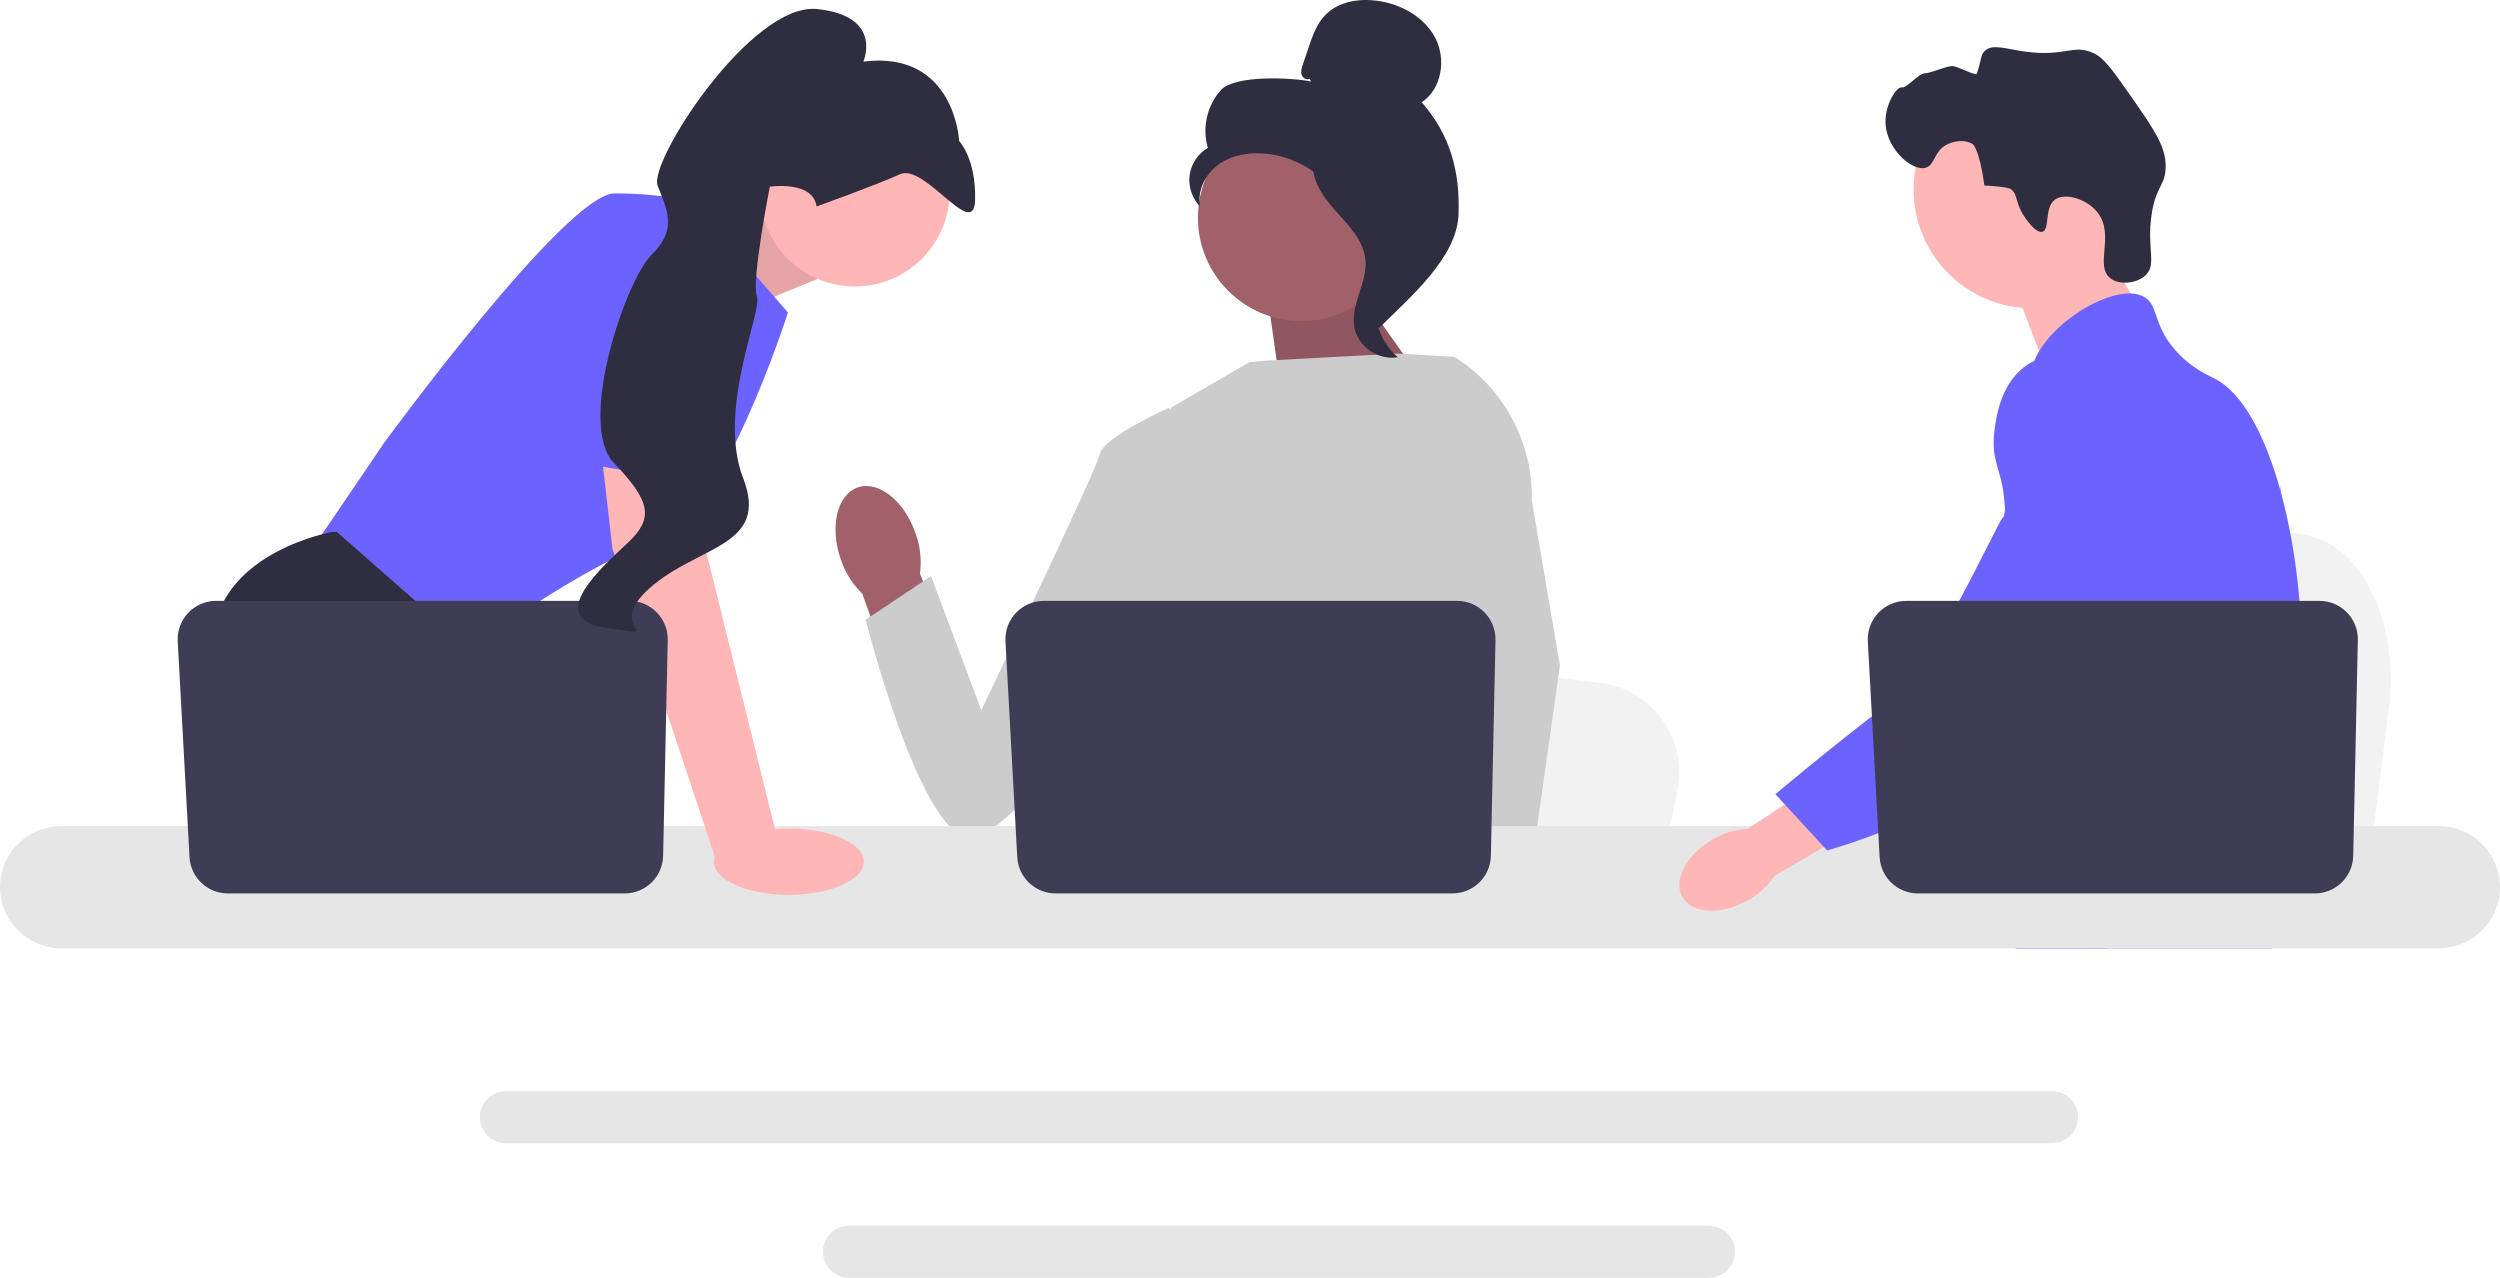
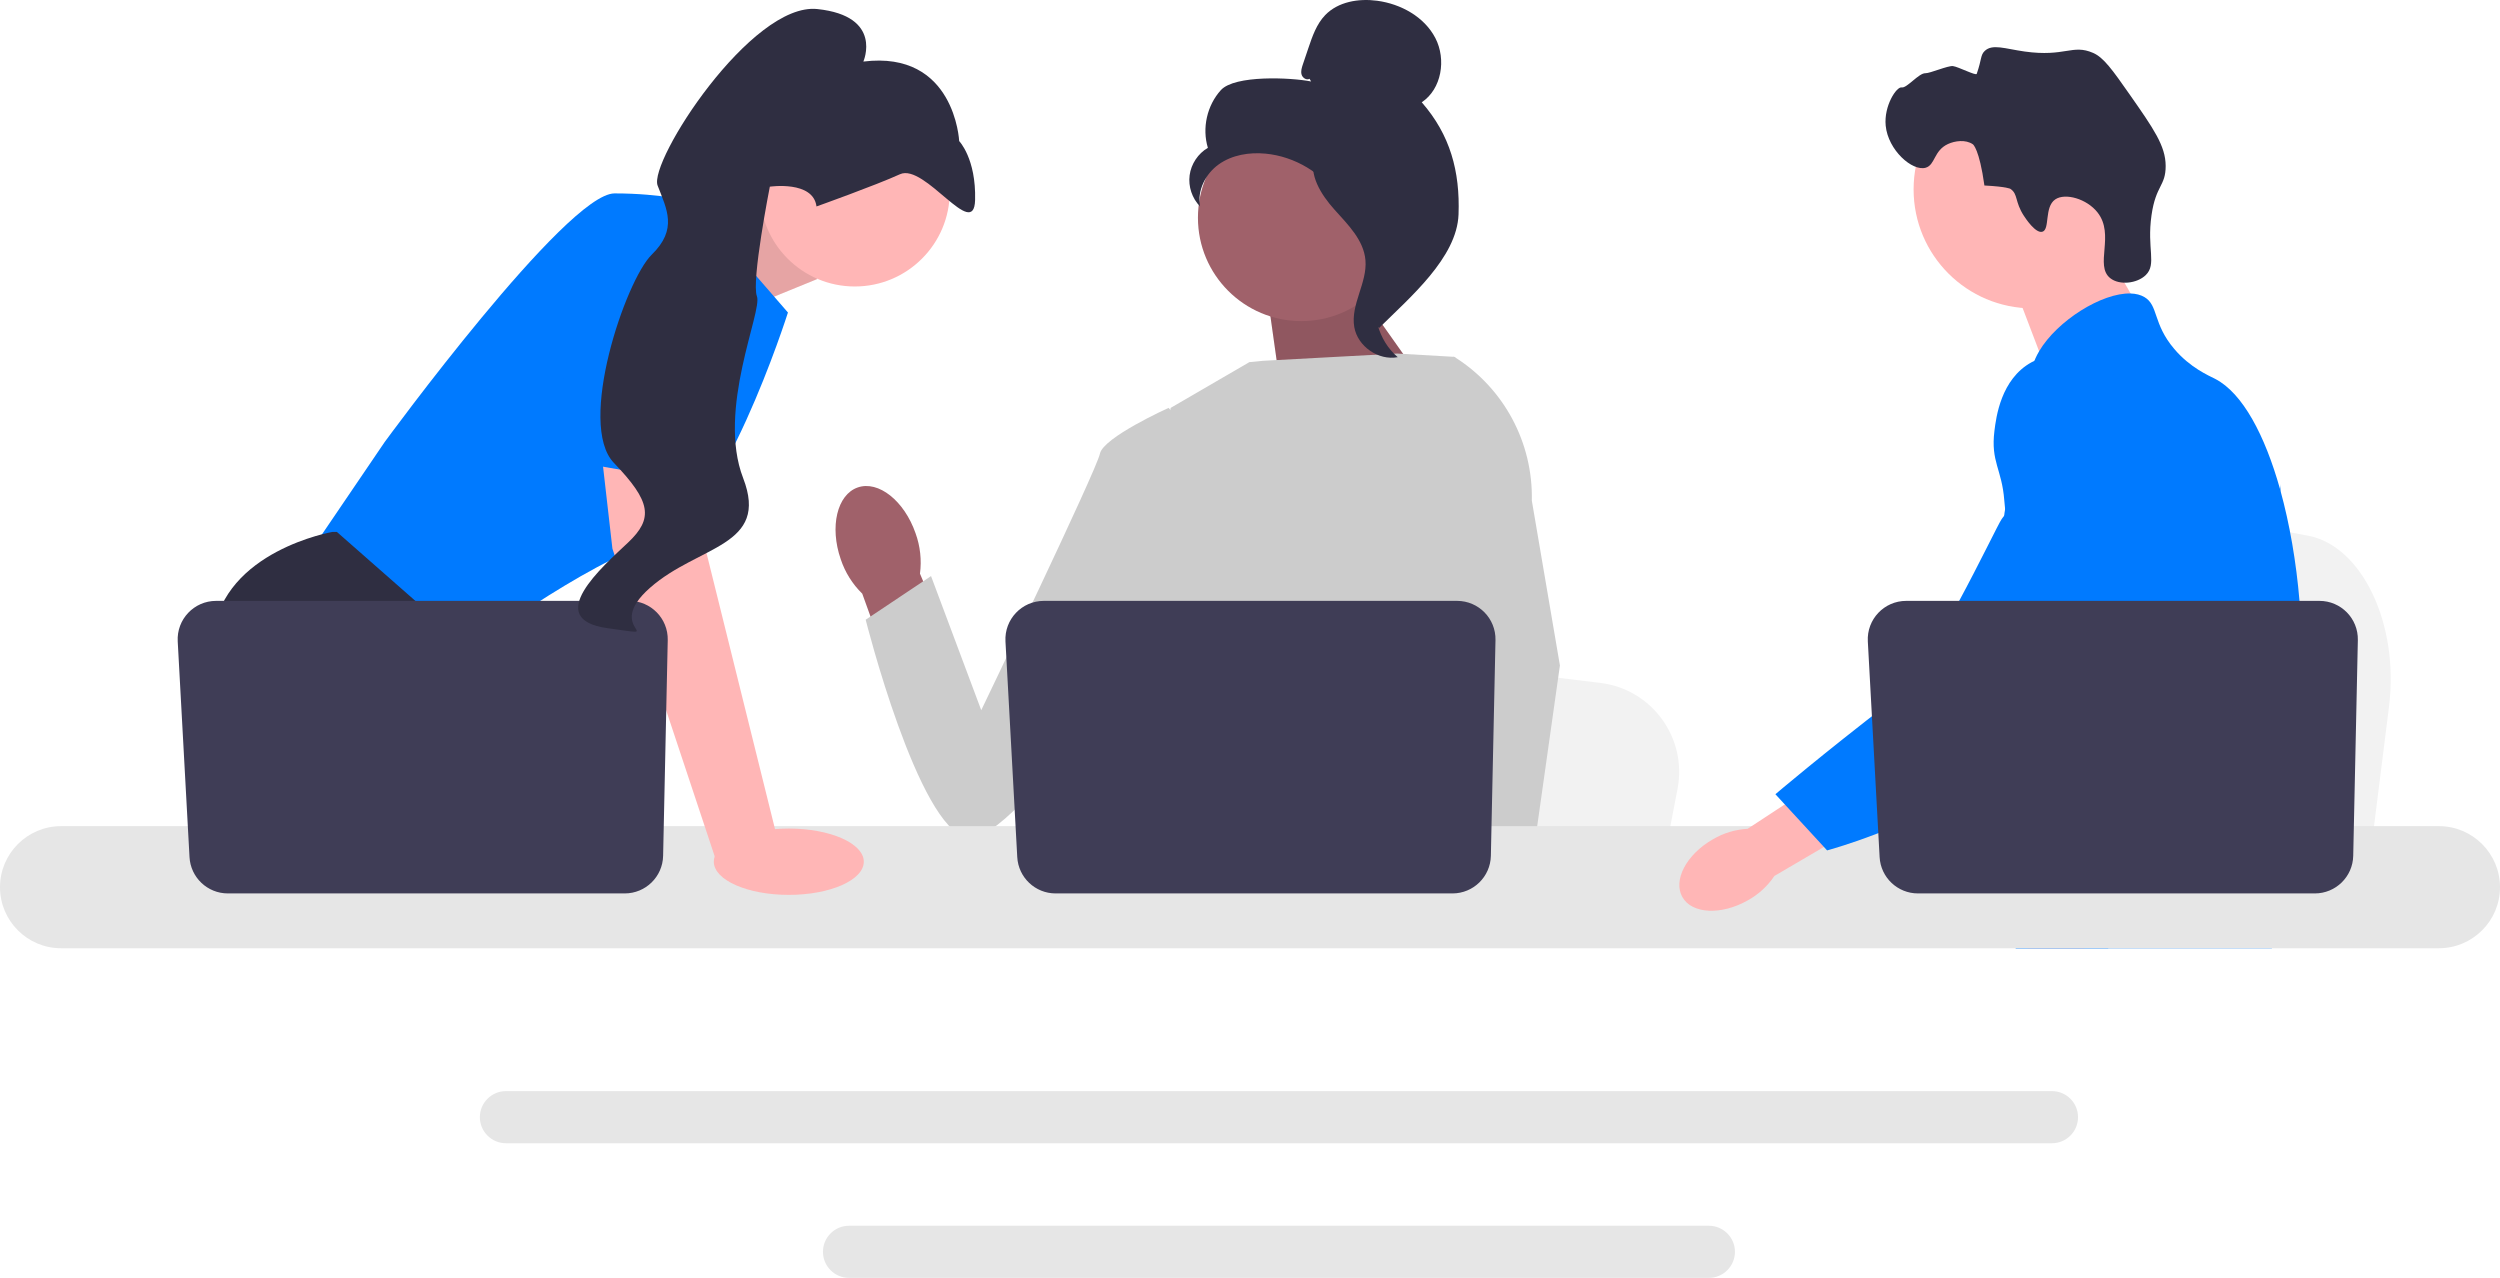
<svg xmlns="http://www.w3.org/2000/svg" width="866.81" height="443.068" viewBox="0 0 866.81 443.068" role="img" artist="Katerina Limpitsouni" source="https://undraw.co/">
  <path d="M828.335,244.952l-2.715,21.622-6.739,53.704h-135.383c1.057-12.037,2.502-29.362,4.046-48.065,.152-1.868,.312-3.748,.464-5.639,3.872-47.014,8.108-100.216,8.108-100.216l17.799,3.316,34.532,6.421,14.071,2.615,37.681,7.017c18.787,3.491,31.71,30.693,28.135,59.226Z" fill="#f2f2f2" />
  <polygon points="725.93 79.358 742.579 108.492 710.58 131.169 696.93 95.358 725.93 79.358" fill="#ffb6b6" />
  <circle cx="704.735" cy="65.675" r="41.244" fill="#ffb6b6" />
  <path d="M701.774,74.896c-3.275-4.984-1.99-7.591-4.731-9.423-0-0-1.103-.737-8.999-1.157h0c-1.768-12.724-3.975-14.267-3.975-14.267-2.543-1.778-6.318-1.201-8.666-.113-4.966,2.3-4.391,7.269-7.735,8.22-4.619,1.314-13.024-6.092-13.852-14.569-.675-6.915,3.78-13.631,5.547-13.276,1.752,.352,5.947-5.003,8.212-4.92,1.547,.056,7.867-2.691,9.567-2.476,1.857,.235,7.978,3.429,8.234,2.699,1.773-5.072,1.252-6.479,2.756-7.93,2.665-2.571,7.026-.781,13.866,.181,14.074,1.978,16.531-2.663,23.743,.483,3.644,1.589,6.692,5.874,12.641,14.38,8.319,11.895,12.479,17.842,12.506,24.779,.027,7.074-3.398,6.625-4.903,17.098-1.675,11.658,1.884,16.989-2.004,20.777-3.005,2.927-9.113,3.622-12.322,1.053-5.494-4.399,1.696-15.012-4.384-22.767-3.732-4.76-11.238-6.878-14.676-4.525-3.888,2.66-1.746,10.469-4.48,11.21-2.341,.634-5.772-4.588-6.343-5.457Z" fill="#2f2e41" />
-   <path d="M797.85,237.338c-1.15,19.67-5.72,25.88-7.32,49.11-.35,5.1-.56,11.02-.56,18.08,0,1.8,.01,3.54,.01,5.24,0,3.62-.069,7.04-.49,10.51-.319,2.77-.869,5.56-1.779,8.5h-88.83c-.01-.02-.01-.04-.021-.06-.52-2.26-.85-4.42-1.1-6.49-.08-.66-.15-1.31-.21-1.95-.08-.75-.15-1.49-.22-2.22-.271-2.91-.54-5.66-1.181-8.29-.859-3.63-2.42-7.05-5.62-10.35-1.31-1.35-2.619-2.4-3.899-3.32-.25-.17-.49-.34-.74-.51-3.54-2.43-6.89-4.18-9.79-9.14-.05-.07-.09-.15-.13-.22-.5-.87-1.8-3.15-2.74-6.19-.99-3.16-1.59-7.13-.51-11.19,2.57-9.62,12.09-10.58,19.87-20.3,.84-1.05,1.67-2.21,2.46-3.5,3.52-5.72,4.47-10.76,5.59-16.75,.18-.97,.34-1.93,.47-2.86,.101-.7,.19-1.39,.261-2.07,.619-5.71,.319-10.63-.41-15.03-2.38-14.41-9.4-23.33-4.44-36.26,1.561-4.06,3.771-7.11,6-9.72,4.72-5.53,9.57-9.12,8.73-16.26-.851-7.2-6.311-8.19-6.92-14.48-.311-3.18,.729-6.53,2.68-9.82v-.01c6.24-10.59,21.82-20.34,31.72-20.03,1.83,.05,3.45,.46,4.8,1.25,4.891,2.88,2.851,9.17,10.341,17.99,5.569,6.55,11.869,9.17,14.26,10.41,9.47,4.94,17.17,19.51,22.399,38.14,.04,.14,.08,.28,.12,.43,3.23,11.67,5.511,24.92,6.641,38.36,.479,5.69,.76,11.41,.819,17.07,.051,4.52-.05,8.44-.26,11.93Z" fill="#6c63ff" />
+   <path d="M797.85,237.338c-1.15,19.67-5.72,25.88-7.32,49.11-.35,5.1-.56,11.02-.56,18.08,0,1.8,.01,3.54,.01,5.24,0,3.62-.069,7.04-.49,10.51-.319,2.77-.869,5.56-1.779,8.5h-88.83c-.01-.02-.01-.04-.021-.06-.52-2.26-.85-4.42-1.1-6.49-.08-.66-.15-1.31-.21-1.95-.08-.75-.15-1.49-.22-2.22-.271-2.91-.54-5.66-1.181-8.29-.859-3.63-2.42-7.05-5.62-10.35-1.31-1.35-2.619-2.4-3.899-3.32-.25-.17-.49-.34-.74-.51-3.54-2.43-6.89-4.18-9.79-9.14-.05-.07-.09-.15-.13-.22-.5-.87-1.8-3.15-2.74-6.19-.99-3.16-1.59-7.13-.51-11.19,2.57-9.62,12.09-10.58,19.87-20.3,.84-1.05,1.67-2.21,2.46-3.5,3.52-5.72,4.47-10.76,5.59-16.75,.18-.97,.34-1.93,.47-2.86,.101-.7,.19-1.39,.261-2.07,.619-5.71,.319-10.63-.41-15.03-2.38-14.41-9.4-23.33-4.44-36.26,1.561-4.06,3.771-7.11,6-9.72,4.72-5.53,9.57-9.12,8.73-16.26-.851-7.2-6.311-8.19-6.92-14.48-.311-3.18,.729-6.53,2.68-9.82v-.01c6.24-10.59,21.82-20.34,31.72-20.03,1.83,.05,3.45,.46,4.8,1.25,4.891,2.88,2.851,9.17,10.341,17.99,5.569,6.55,11.869,9.17,14.26,10.41,9.47,4.94,17.17,19.51,22.399,38.14,.04,.14,.08,.28,.12,.43,3.23,11.67,5.511,24.92,6.641,38.36,.479,5.69,.76,11.41,.819,17.07,.051,4.52-.05,8.44-.26,11.93Z" fill="#007AFF" />
  <g>
    <polygon points="731.331 304.728 729.52 309.768 728.38 312.927 725.74 320.278 722.68 328.778 703.01 328.778 706.31 320.278 707.84 316.318 710.38 309.768 714.64 298.768 731.331 304.728" fill="#ffb6b6" />
-     <path d="M790.84,167.827c-.05,.65-.12,1.37-.19,2.15-.779,7.94-2.62,22.15-5.31,38.36-1.42,8.55-3.08,17.66-4.95,26.71-4.02,19.53-9.02,38.76-14.67,51.4-1.01,2.28-2.05,4.34-3.11,6.16-.81,1.39-1.66,2.76-2.55,4.11-2.88,4.43-6.11,8.63-9.46,12.55-.13,.17-.28,.33-.43,.5-.54,.64-1.101,1.27-1.66,1.9-2.74,3.09-5.54,5.97-8.25,8.61-3.3,3.22-6.48,6.07-9.33,8.5h-31.94l-.13-.06-4.6-2.04s1.31-1.54,3.5-4.45c.45-.59,.93-1.24,1.45-1.95,.64-.87,1.33-1.83,2.069-2.87,1.54-2.18,3.29-4.74,5.17-7.64,3.641-5.61,7.79-12.51,11.98-20.5,.48-.93,.97-1.87,1.46-2.82,.01-.03,.03-.06,.04-.09,.83-1.62,1.65-3.29,2.47-4.99,6.95-14.46,8.94-26.46,9.511-30.35,.8-5.5,1.909-13.19,1.609-21.65-.2-5.58-1.01-11.48-2.939-17.34v-.01c-.4-1.23-.851-2.46-1.36-3.68-.91-2.19-1.99-4.35-3.271-6.48-5.649-9.38-10.239-9.77-13.89-19.99-1.08-3.03-3.53-9.87-2.78-17.09v-.01c.091-.89,.24-1.79,.44-2.69v-.01c.05-.25,.12-.51,.19-.76,.569-2.21,1.51-4.4,2.939-6.48,2.79-4.04,6.6-6.44,10.01-7.87l.011-.01c3.939-1.64,7.34-1.99,8-2.05,14.609-1.3,25.939,10.98,32.13,17.69,2.39,2.59,4.58,4.76,6.58,6.53,15.569,13.9,19.84,5.02,20.949,.43,.17-.71,.261-1.32,.311-1.72Z" fill="#6c63ff" />
-     <path d="M790.89,167.308c0,.05-.01,.22-.05,.5,.02-.15,.03-.3,.04-.44,0-.03,0-.05,.01-.06Z" fill="#6c63ff" />
+     <path d="M790.84,167.827c-.05,.65-.12,1.37-.19,2.15-.779,7.94-2.62,22.15-5.31,38.36-1.42,8.55-3.08,17.66-4.95,26.71-4.02,19.53-9.02,38.76-14.67,51.4-1.01,2.28-2.05,4.34-3.11,6.16-.81,1.39-1.66,2.76-2.55,4.11-2.88,4.43-6.11,8.63-9.46,12.55-.13,.17-.28,.33-.43,.5-.54,.64-1.101,1.27-1.66,1.9-2.74,3.09-5.54,5.97-8.25,8.61-3.3,3.22-6.48,6.07-9.33,8.5h-31.94l-.13-.06-4.6-2.04s1.31-1.54,3.5-4.45c.45-.59,.93-1.24,1.45-1.95,.64-.87,1.33-1.83,2.069-2.87,1.54-2.18,3.29-4.74,5.17-7.64,3.641-5.61,7.79-12.51,11.98-20.5,.48-.93,.97-1.87,1.46-2.82,.01-.03,.03-.06,.04-.09,.83-1.62,1.65-3.29,2.47-4.99,6.95-14.46,8.94-26.46,9.511-30.35,.8-5.5,1.909-13.19,1.609-21.65-.2-5.58-1.01-11.48-2.939-17.34v-.01c-.4-1.23-.851-2.46-1.36-3.68-.91-2.19-1.99-4.35-3.271-6.48-5.649-9.38-10.239-9.77-13.89-19.99-1.08-3.03-3.53-9.87-2.78-17.09v-.01c.091-.89,.24-1.79,.44-2.69v-.01c.05-.25,.12-.51,.19-.76,.569-2.21,1.51-4.4,2.939-6.48,2.79-4.04,6.6-6.44,10.01-7.87l.011-.01c3.939-1.64,7.34-1.99,8-2.05,14.609-1.3,25.939,10.98,32.13,17.69,2.39,2.59,4.58,4.76,6.58,6.53,15.569,13.9,19.84,5.02,20.949,.43,.17-.71,.261-1.32,.311-1.72Z" fill="#007AFF" />
+     <path d="M790.89,167.308c0,.05-.01,.22-.05,.5,.02-.15,.03-.3,.04-.44,0-.03,0-.05,.01-.06Z" fill="#007AFF" />
  </g>
  <path d="M711.47,378.318H175.42c-4.98,0-9.04,4.05-9.04,9.03,0,4.99,4.06,9.04,9.04,9.04H711.47c4.979,0,9.03-4.05,9.03-9.04,0-4.98-4.051-9.03-9.03-9.03Z" fill="#e6e6e6" />
  <path d="M592.51,424.998H294.37c-4.98,0-9.03,4.05-9.03,9.03s4.05,9.04,9.03,9.04h298.14c4.98,0,9.04-4.06,9.04-9.04s-4.06-9.03-9.04-9.03Z" fill="#e6e6e6" />
  <polygon points="235.069 81.275 268.853 67.057 283.344 96.762 247.842 111.253 235.069 81.275" fill="#ffb6b6" />
  <polygon points="235.069 81.275 268.853 67.057 283.344 96.762 247.842 111.253 235.069 81.275" opacity=".1" />
-   <path d="M239.872,69.955l33.328,38.4s-23.185,73.177-46.369,79.698-65.932,38.4-65.932,38.4l-53.615-34.777,26.083-38.4s63.034-86.218,79.698-86.218c16.664,0,26.807,2.898,26.807,2.898Z" fill="#6c63ff" />
+   <path d="M239.872,69.955l33.328,38.4s-23.185,73.177-46.369,79.698-65.932,38.4-65.932,38.4l-53.615-34.777,26.083-38.4s63.034-86.218,79.698-86.218c16.664,0,26.807,2.898,26.807,2.898Z" fill="#007AFF" />
  <path d="M194.843,320.278H117.261l-4.905-6.557-20.026-26.771-4.608-6.158s-17.389-31.879-13.766-60.86c3.623-28.981,41.298-35.502,41.298-35.502h1.55l46.123,40.53-2.753,37.719,14.606,24.272,20.062,33.328Z" fill="#2f2e41" />
  <polygon points="133.15 320.278 112.356 320.278 112.356 289.486 133.15 320.278" fill="#2f2e41" />
  <path d="M581.644,273.532l-2.587,13.418-6.419,33.328h-128.958c1.007-7.47,2.384-18.222,3.854-29.829,.145-1.159,.297-2.326,.442-3.499,3.688-29.177,7.723-62.193,7.723-62.193l16.954,2.058,32.893,3.985,13.404,1.623,35.893,4.354c17.896,2.166,30.205,19.048,26.8,36.755Z" fill="#f2f2f2" />
  <path d="M764.144,320.278h-69.945c1.065-1.253,1.666-1.978,1.666-1.978l20.968-3.463,43.203-7.129s1.971,5.093,4.108,12.571Z" fill="#2f2e41" />
  <polygon points="467.455 95.766 497.873 138.784 444.814 140.369 439.119 99.942 467.455 95.766" fill="#a0616a" />
  <polygon points="467.455 95.766 497.873 138.784 444.814 140.369 439.119 99.942 467.455 95.766" opacity=".1" />
  <path id="uuid-ae755ff6-bb09-410e-86b1-7d1b81a37005-405" d="M317.446,184.896c-3.903-11.259-12.876-18.372-20.041-15.887-7.165,2.485-9.808,13.625-5.902,24.888,1.499,4.52,4.058,8.616,7.464,11.945l17.14,47.497,22.117-8.518-19.245-45.919c.615-4.724,.089-9.526-1.533-14.005Z" fill="#a0616a" />
  <path d="M523.347,162.977l-.042,43.841-4.079,16.193-8.39,33.306-6.108,30.633-4.55,22.822-1.623,8.151c-1.224,.819-2.442,1.601-3.659,2.355h-105.976c-6.021-3.615-9.39-6.427-9.39-6.427,0,0,1.666-1.565,3.572-4.079,3.217-4.246,7.108-11.201,4.724-17.845-.5-1.391-.63-3.086-.478-4.977,.971-12.476,14.056-33.574,14.056-33.574l-2.71-31.314-1.188-13.722,8.378-66.91,27.307-15.874,4.714-.456,46.536-2.514,19.234,1.108,.877,.239,18.794,39.045Z" fill="#ccc" />
  <g>
    <polygon points="525.414 320.278 502.229 320.278 501.208 309.772 501.186 309.562 507.75 309.113 524.827 307.947 525.124 314.235 525.356 319.061 525.414 320.278" fill="#ffb6b6" />
    <path d="M531.121,173.576l9.739,57.143-7.948,56.23-1.239,8.752-2.188,15.454-.674,4.753,.022,.514,.167,3.855h-27.532l-1.014-10.506-.087-.942-2.072-21.518-.036-.362-4.398-45.63,8.622-32.98,.638-2.427v-.007l3.751-56.469-2.905-25.663-.029-.239c.058,.036,.109,.073,.167,.109,.152,.094,.304,.188,.449,.29,16.925,10.737,27.01,29.575,26.568,49.644Z" fill="#ccc" />
  </g>
  <path d="M415.748,152.379l-10.587-10.951s-22.664,10.218-23.794,15.886c-1.13,5.669-41.146,88.926-41.146,88.926l-17.41-46.499-22.662,15.13s18.184,72.192,35.19,75.581,74.002-85.446,74.002-85.446l6.408-52.628Z" fill="#ccc" />
  <path d="M845.64,286.447H21.16c-11.67,0-21.16,9.5-21.16,21.17s9.49,21.16,21.16,21.16H845.64c11.67,0,21.17-9.49,21.17-21.16s-9.5-21.17-21.17-21.17Z" fill="#e6e6e6" />
  <path d="M518.522,221.94l-1.603,74.802c-.155,7.241-6.07,13.03-13.312,13.03h-137.603c-7.071,0-12.91-5.528-13.296-12.589l-4.089-74.802c-.417-7.628,5.656-14.042,13.296-14.042h143.295c7.466,0,13.472,6.137,13.312,13.601Z" fill="#3f3d56" />
  <circle cx="296.385" cy="66.41" r="32.922" fill="#ffb6b6" />
  <polygon points="241.321 152.551 244.944 191.675 269.578 290.935 248.296 298.394 212.34 190.226 207.374 146.755 241.321 152.551" fill="#ffb6b6" />
  <path d="M231.522,221.94l-1.603,74.802c-.155,7.241-6.07,13.03-13.312,13.03H79.004c-7.071,0-12.91-5.528-13.296-12.589l-4.089-74.802c-.417-7.628,5.656-14.042,13.296-14.042H218.21c7.466,0,13.472,6.137,13.312,13.601Z" fill="#3f3d56" />
  <ellipse cx="273.5" cy="298.778" rx="26" ry="11.5" fill="#ffb6b6" />
-   <path d="M190.242,158.532l14.853-79.158s41.298-5.796,42.747,7.97-1.035,81.042-1.035,81.042l-56.564-9.853Z" fill="#6c63ff" />
+   <path d="M190.242,158.532l14.853-79.158s41.298-5.796,42.747,7.97-1.035,81.042-1.035,81.042l-56.564-9.853Z" fill="#007AFF" />
  <path d="M283.095,71.586s20.365-7.268,28.956-11.179c8.591-3.911,25.657,23.366,26.037,8.96,.38-14.406-5.518-20.447-5.518-20.447,0,0-1.473-31.515-33.223-27.575,0,0,6.984-15.767-15.941-18.205-22.925-2.438-58.589,52.921-55.395,61.194,3.194,8.273,7.023,15.113-2.039,23.959-9.062,8.846-26.03,58.769-13.12,72.203,12.91,13.434,13.758,19.264,4.912,27.621-8.846,8.358-29.754,26.53-7.147,29.685,22.607,3.155-2.068,.799,14.786-14.026,16.854-14.825,41.447-14.219,32.265-38.005-9.183-23.785,6.771-57.869,4.775-63.04-1.996-5.171,4.473-38.005,4.473-38.005,0,0,15.055-2.212,16.181,6.86Z" fill="#2f2e41" />
  <g>
    <circle cx="451.191" cy="75.499" r="35.838" fill="#a0616a" />
    <path d="M454.051,27.317c-1.037,.605-2.426-.311-2.759-1.464-.333-1.154,.055-2.379,.439-3.516l1.934-5.727c1.371-4.062,2.827-8.266,5.797-11.357,4.483-4.666,11.607-5.853,18.02-4.993,8.236,1.104,16.362,5.564,20.191,12.939,3.829,7.375,2.199,17.665-4.72,22.266,9.862,11.303,13.3,23.901,12.757,38.892-.543,14.991-16.879,28.788-27.533,39.348-2.379-1.442-4.542-8.201-3.234-10.656,1.308-2.455-.566-5.3,1.054-7.561,1.62-2.262,2.976,1.34,1.338-.909-1.034-1.419,3.001-4.684,1.464-5.533-7.432-4.108-9.903-13.371-14.571-20.465-5.63-8.556-15.265-14.35-25.462-15.312-5.617-.53-11.55,.43-16.154,3.691-4.604,3.261-7.585,9.089-6.517,14.629-2.765-2.808-4.141-6.922-3.622-10.828,.519-3.906,2.922-7.518,6.325-9.506-2.069-6.841-.297-14.711,4.505-20.005,4.802-5.294,24.28-4.392,31.291-2.999l-.542-.93Z" fill="#2f2e41" />
    <path d="M455.14,53.475c9.285,1.002,15.989,9.045,21.65,16.473,3.263,4.281,6.681,9.009,6.599,14.391-.083,5.441-3.721,10.109-5.46,15.265-2.842,8.429-.072,18.457,6.693,24.233-6.685,1.269-13.911-3.744-15.065-10.449-1.343-7.806,4.574-15.34,3.873-23.23-.617-6.951-6.095-12.301-10.752-17.498-4.657-5.197-9.03-12.094-6.888-18.735l-.65-.45Z" fill="#2f2e41" />
  </g>
  <g>
    <path id="uuid-aec20554-f6ec-4c5b-9d97-717cd04239bf-406" d="M593.947,290.977c-9.197,5.231-13.952,14.216-10.623,20.069,3.33,5.852,13.483,6.355,22.683,1.121,3.703-2.04,6.864-4.938,9.218-8.45l38.687-22.656-11.019-17.928-36.969,24.238c-4.223,.228-8.331,1.465-11.978,3.607Z" fill="#ffb6b6" />
-     <path d="M724.935,124.841c-1.156-.458-11.3-4.3-20.561,.772-10.638,5.826-12.281,19.126-12.858,23.791-1.331,10.776,2.591,13.191,3.419,24.101,1.549,20.41,5.633-2.874-.889,6.442-2.258,3.225-25.317,53.198-38.034,62.986-24.733,19.037-40.439,32.444-40.439,32.444l17.93,19.477s28.333-7.549,53.376-23.81c25.688-16.68,38.532-25.02,48.469-41.335,.856-1.405,21.331-36.176,10.335-74.624-2.508-8.77-7.104-24.839-20.747-30.245Z" fill="#6c63ff" />
+     <path d="M724.935,124.841c-1.156-.458-11.3-4.3-20.561,.772-10.638,5.826-12.281,19.126-12.858,23.791-1.331,10.776,2.591,13.191,3.419,24.101,1.549,20.41,5.633-2.874-.889,6.442-2.258,3.225-25.317,53.198-38.034,62.986-24.733,19.037-40.439,32.444-40.439,32.444l17.93,19.477s28.333-7.549,53.376-23.81c25.688-16.68,38.532-25.02,48.469-41.335,.856-1.405,21.331-36.176,10.335-74.624-2.508-8.77-7.104-24.839-20.747-30.245Z" fill="#007AFF" />
  </g>
  <path d="M817.522,221.94l-1.603,74.802c-.155,7.241-6.07,13.03-13.312,13.03h-137.603c-7.071,0-12.91-5.528-13.296-12.589l-4.089-74.802c-.417-7.628,5.656-14.042,13.296-14.042h143.295c7.466,0,13.472,6.137,13.312,13.601Z" fill="#3f3d56" />
</svg>
